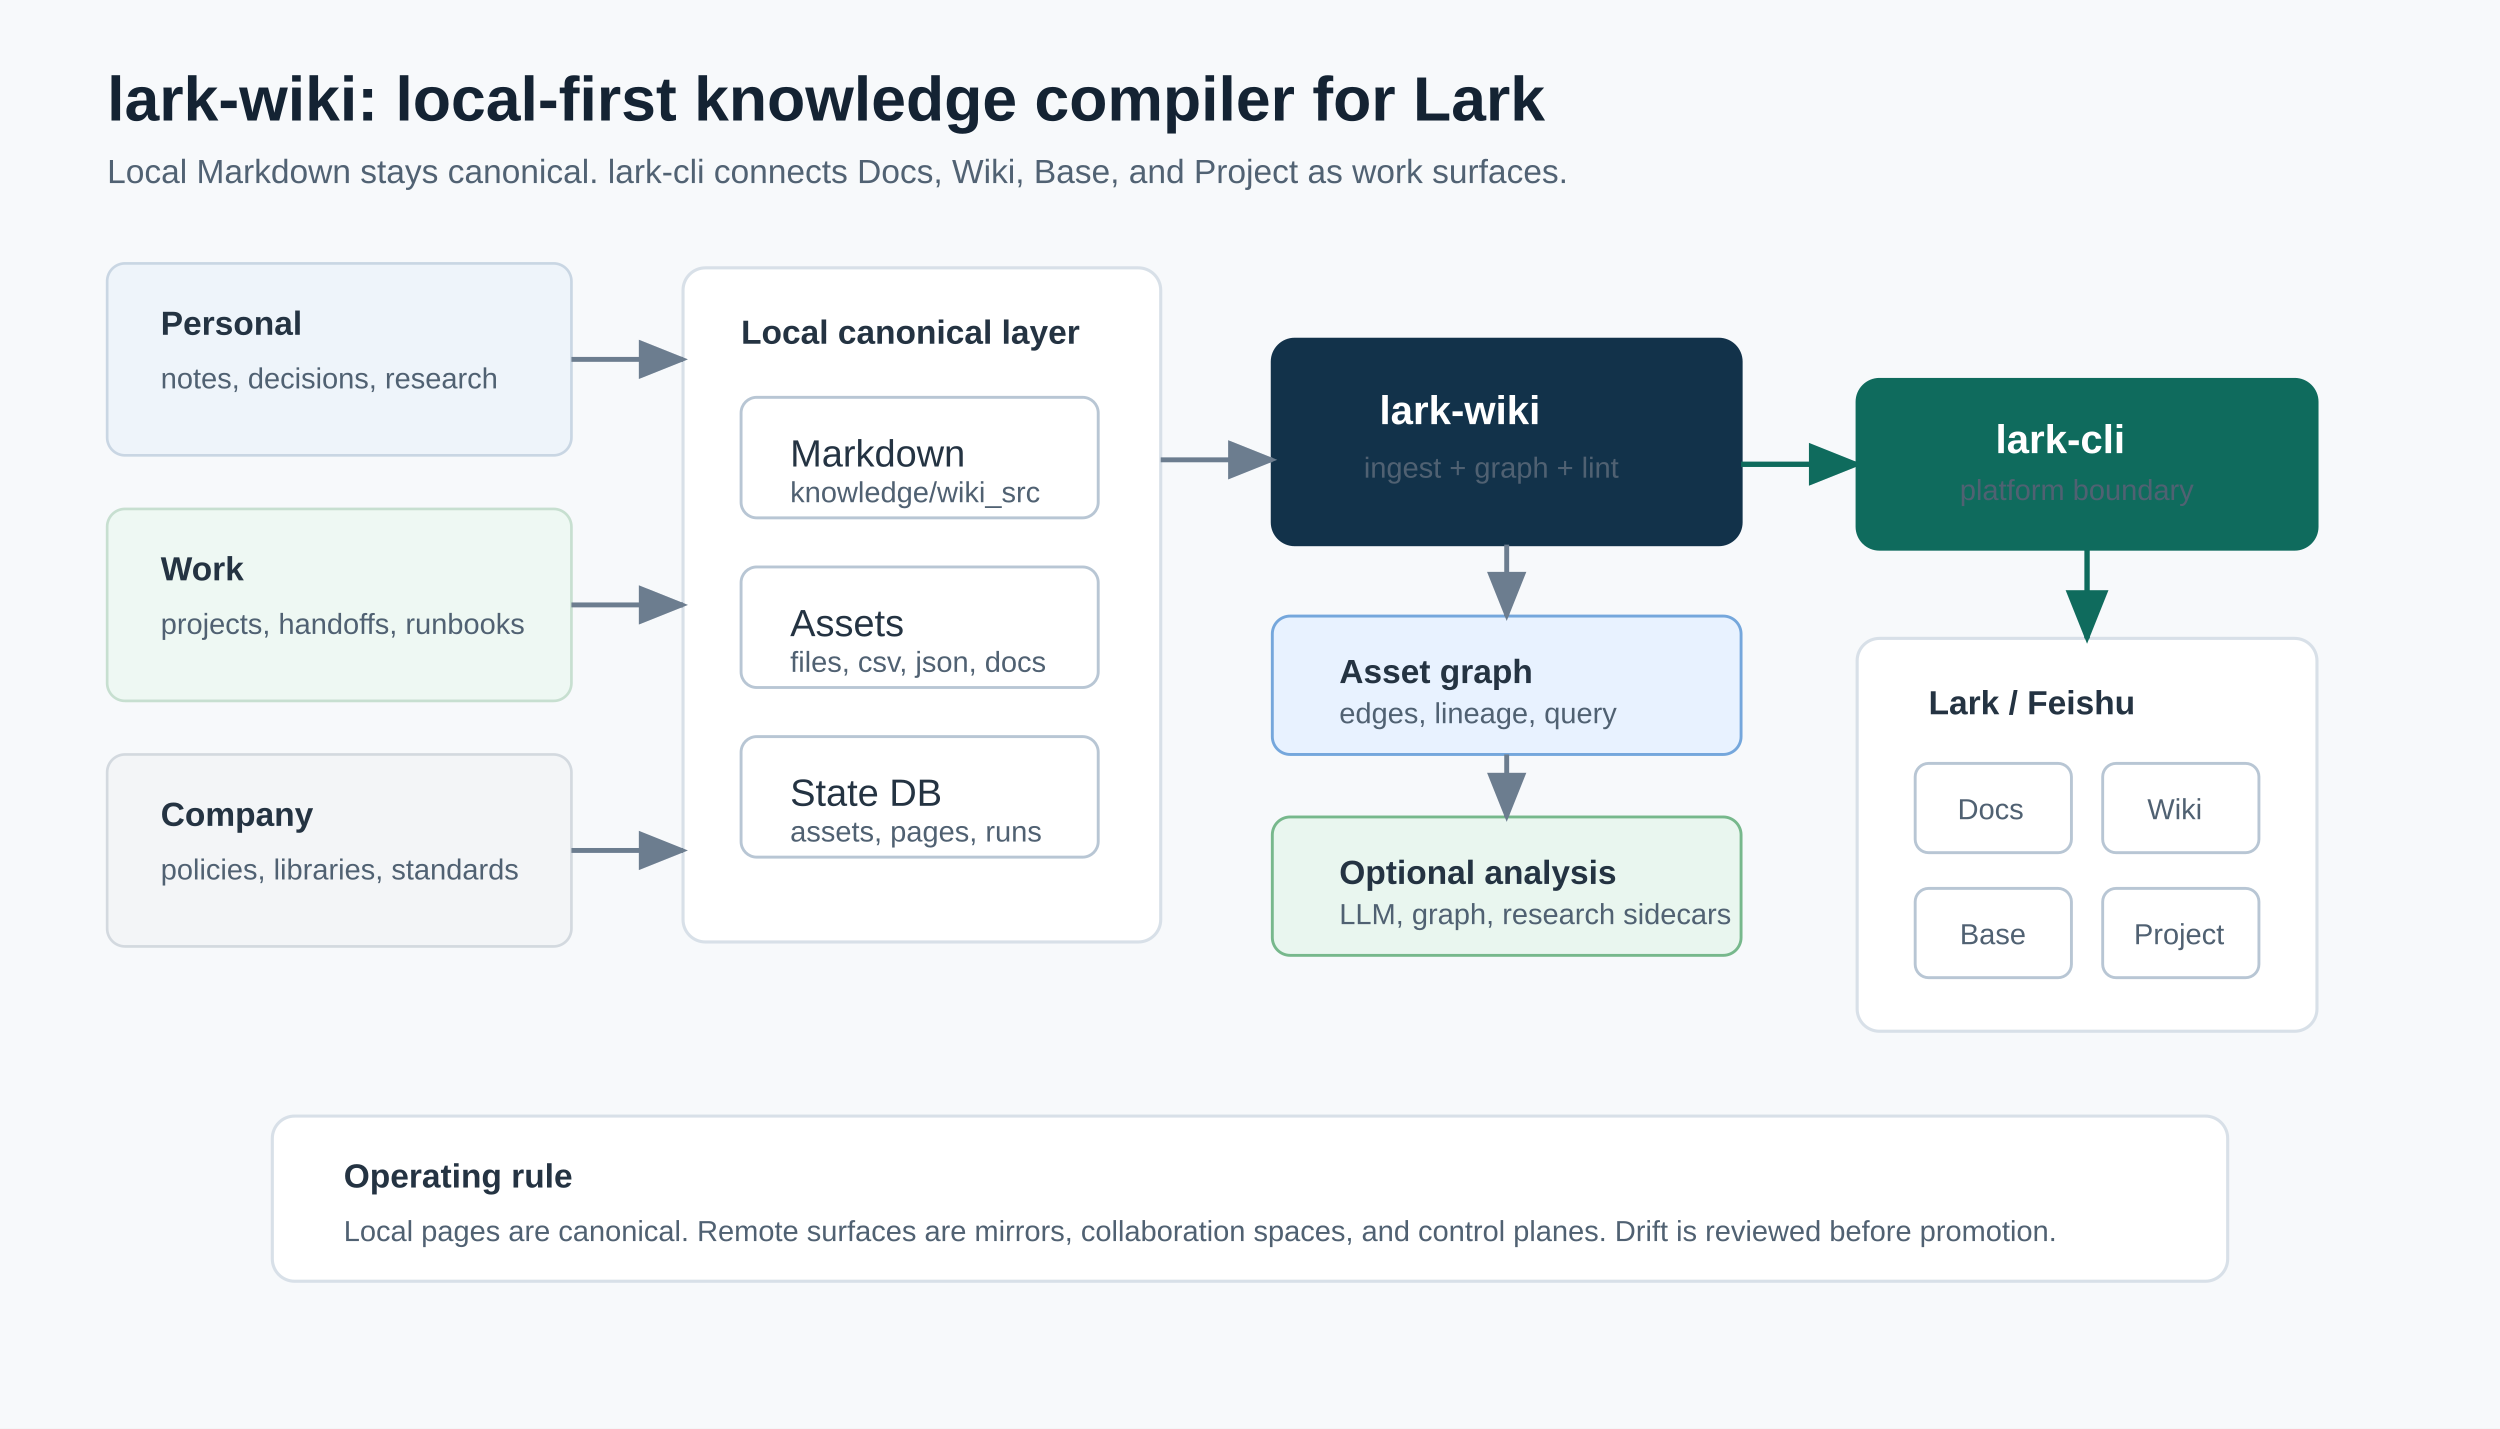
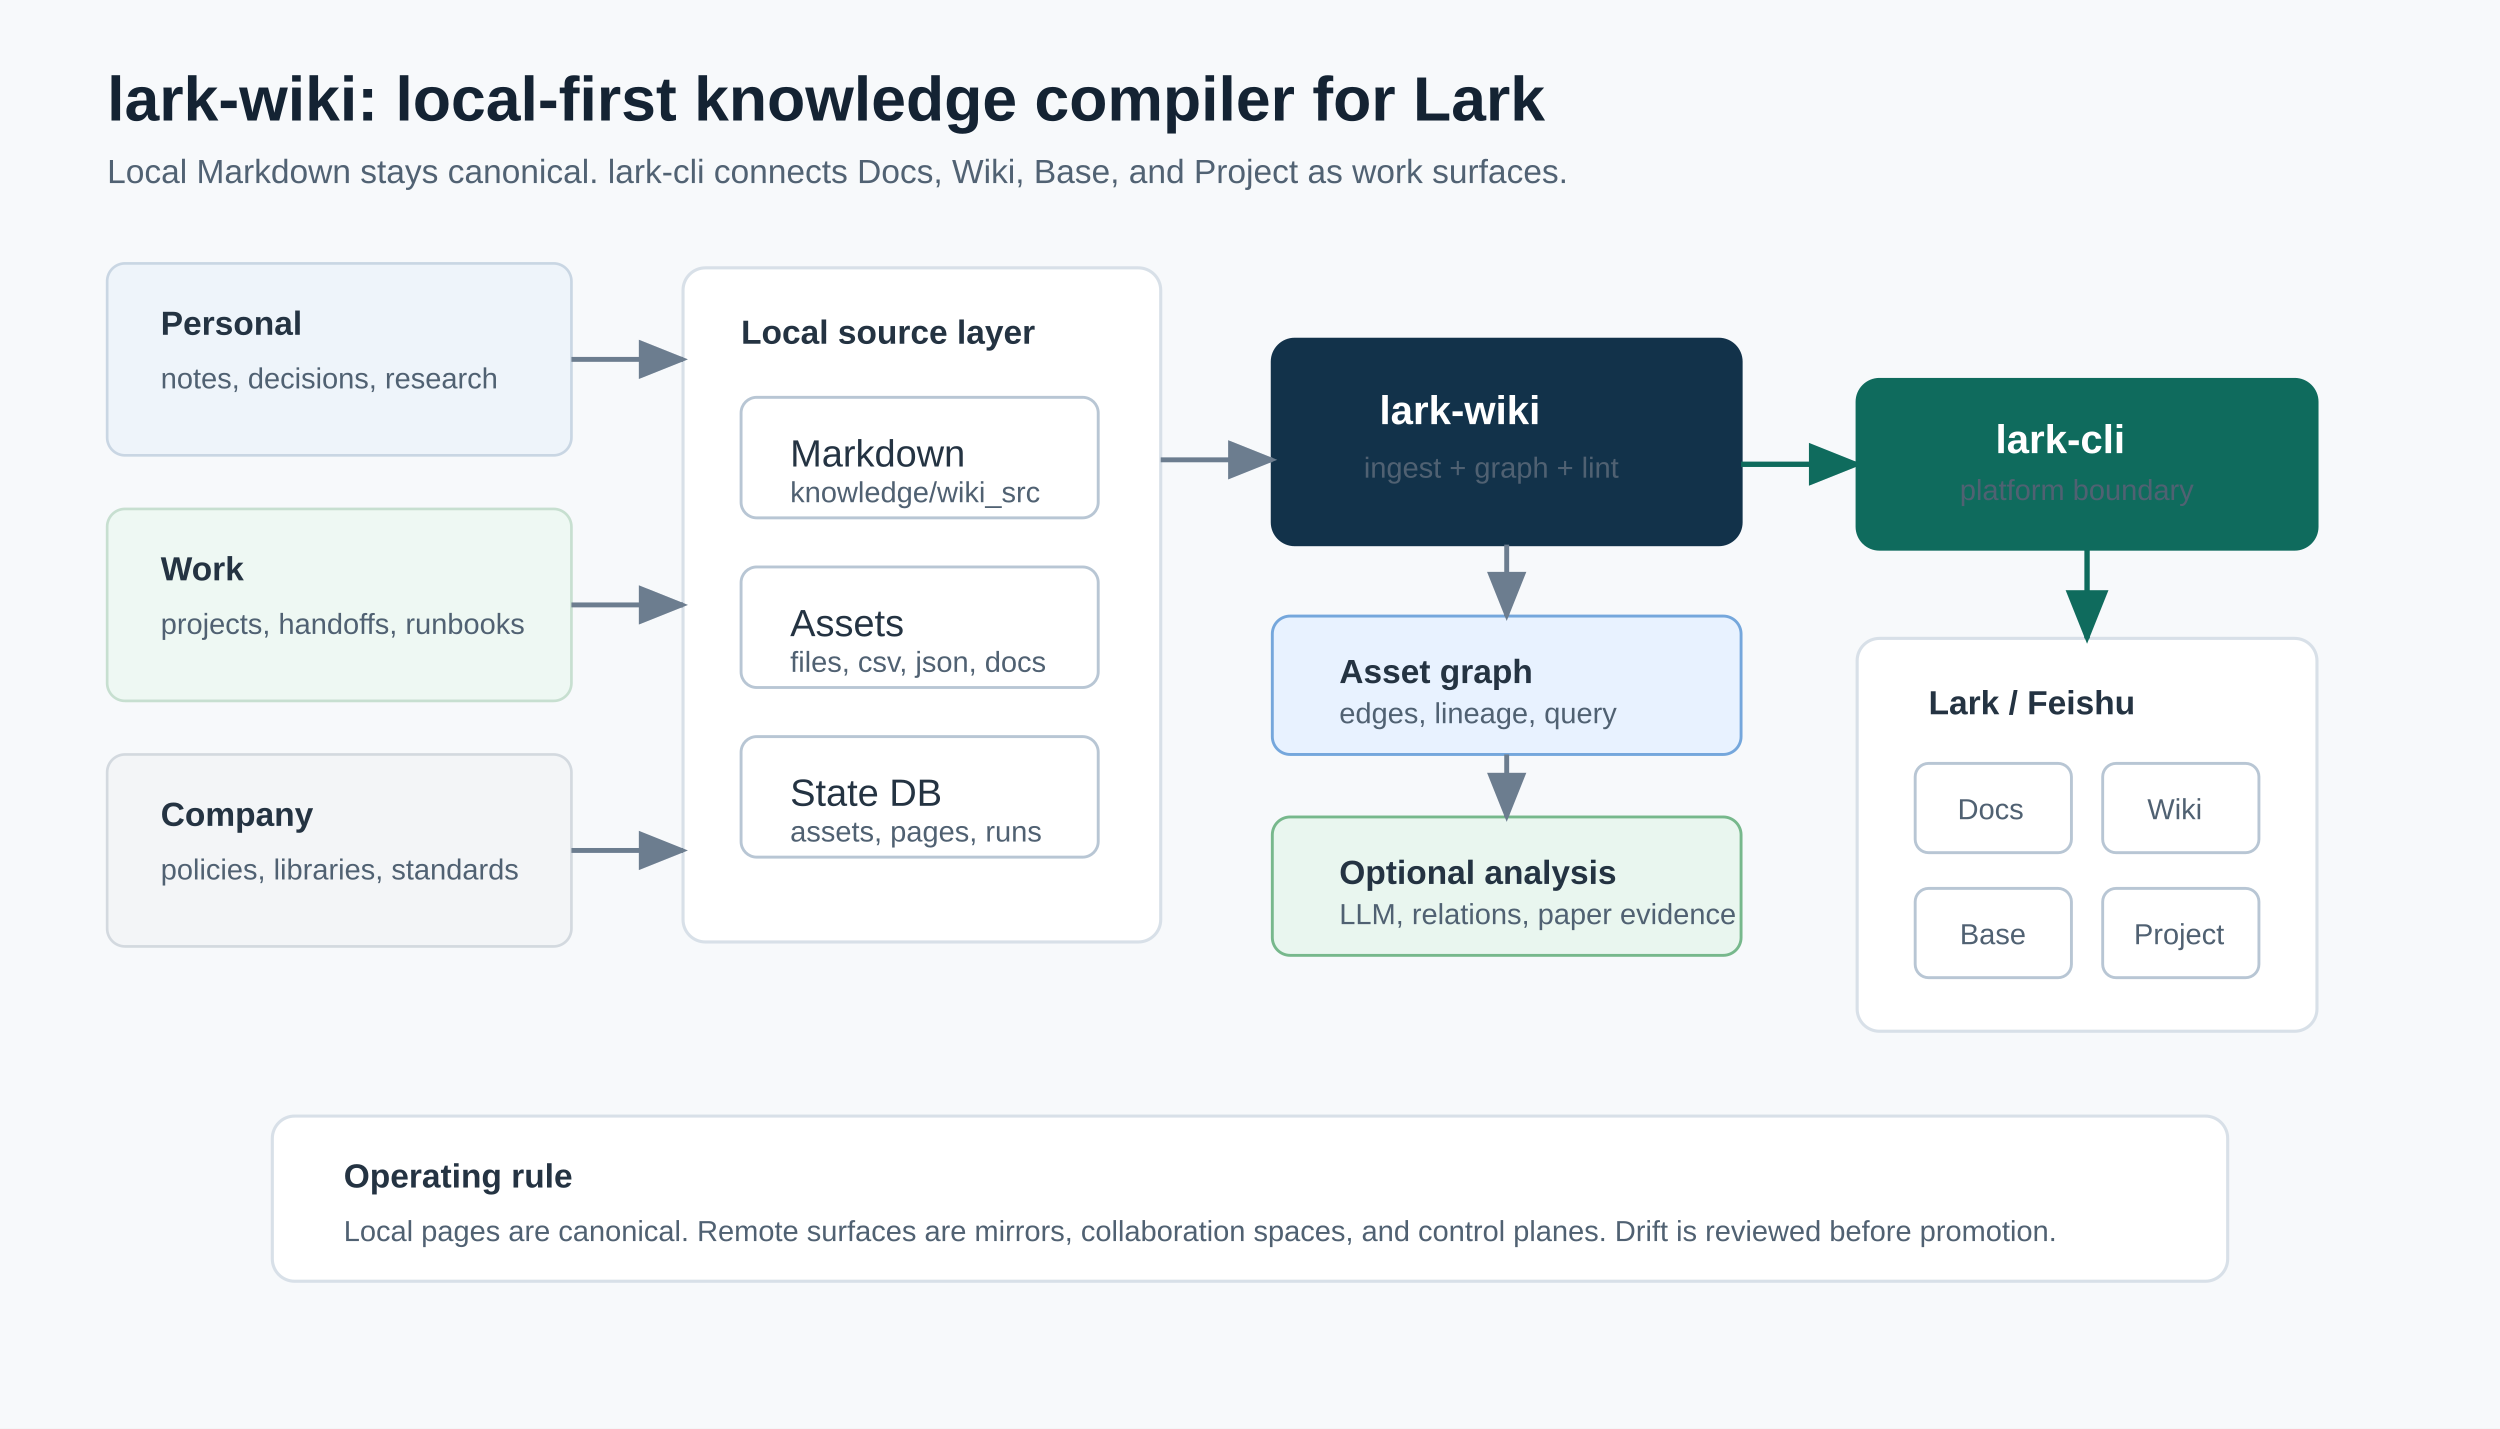
<svg xmlns="http://www.w3.org/2000/svg" width="1120" height="640" viewBox="0 0 1120 640" role="img" aria-labelledby="title desc">
  <defs>
    <style>
      .bg { fill: #f7f9fb; }
      .panel { fill: #ffffff; stroke: #d8e0e8; stroke-width: 1.4; }
      .lane { fill: #eef4fa; stroke: #c9d6e3; stroke-width: 1.2; }
      .lane2 { fill: #eef8f3; stroke: #c7dfd0; stroke-width: 1.2; }
      .lane3 { fill: #f3f5f7; stroke: #d3d9df; stroke-width: 1.2; }
      .core { fill: #12324a; stroke: #12324a; stroke-width: 1.4; }
      .core2 { fill: #0f6b5d; stroke: #0f6b5d; stroke-width: 1.4; }
      .node { fill: #ffffff; stroke: #b8c6d4; stroke-width: 1.3; }
      .accent { fill: #e8f2ff; stroke: #75a7dc; stroke-width: 1.3; }
      .green { fill: #e9f6ef; stroke: #77b88c; stroke-width: 1.3; }
      .text { fill: #243342; font-family: Arial, Helvetica, sans-serif; font-size: 17px; }
      .small { fill: #506172; font-family: Arial, Helvetica, sans-serif; font-size: 13px; }
      .white { fill: #ffffff; font-family: Arial, Helvetica, sans-serif; font-size: 18px; font-weight: 700; }
      .label { fill: #243342; font-family: Arial, Helvetica, sans-serif; font-size: 15px; font-weight: 700; }
      .title { fill: #142333; font-family: Arial, Helvetica, sans-serif; font-size: 28px; font-weight: 700; }
      .subtitle { fill: #516273; font-family: Arial, Helvetica, sans-serif; font-size: 15px; }
      .arrow { fill: none; stroke: #6c7d8f; stroke-width: 2.2; marker-end: url(#arrowhead); }
      .arrow2 { fill: none; stroke: #0f6b5d; stroke-width: 2.4; marker-end: url(#arrowhead-green); }
    </style>
    <marker id="arrowhead" markerWidth="10" markerHeight="8" refX="9" refY="4" orient="auto">
      <path d="M0,0 L10,4 L0,8 Z" fill="#6c7d8f" />
    </marker>
    <marker id="arrowhead-green" markerWidth="10" markerHeight="8" refX="9" refY="4" orient="auto">
      <path d="M0,0 L10,4 L0,8 Z" fill="#0f6b5d" />
    </marker>
  </defs>
  <rect class="bg" x="0" y="0" width="1120" height="640" />
  <text class="title" x="48" y="54">lark-wiki: local-first knowledge compiler for Lark</text>
  <text class="subtitle" x="48" y="82">Local Markdown stays canonical. lark-cli connects Docs, Wiki, Base, and Project as work surfaces.</text>
  <rect class="lane" x="48" y="118" width="208" height="86" rx="8" />
  <text class="label" x="72" y="150">Personal</text>
  <text class="small" x="72" y="174">notes, decisions, research</text>
  <rect class="lane2" x="48" y="228" width="208" height="86" rx="8" />
  <text class="label" x="72" y="260">Work</text>
  <text class="small" x="72" y="284">projects, handoffs, runbooks</text>
  <rect class="lane3" x="48" y="338" width="208" height="86" rx="8" />
  <text class="label" x="72" y="370">Company</text>
  <text class="small" x="72" y="394">policies, libraries, standards</text>
  <rect class="panel" x="306" y="120" width="214" height="302" rx="10" />
-   <text class="label" x="332" y="154">Local canonical layer</text>
+   <text class="label" x="332" y="154">Local source layer</text>
  <rect class="node" x="332" y="178" width="160" height="54" rx="7" />
  <text class="text" x="354" y="209">Markdown</text>
  <text class="small" x="354" y="225">knowledge/wiki_src</text>
  <rect class="node" x="332" y="254" width="160" height="54" rx="7" />
  <text class="text" x="354" y="285">Assets</text>
  <text class="small" x="354" y="301">files, csv, json, docs</text>
  <rect class="node" x="332" y="330" width="160" height="54" rx="7" />
  <text class="text" x="354" y="361">State DB</text>
  <text class="small" x="354" y="377">assets, pages, runs</text>
  <rect class="core" x="570" y="152" width="210" height="92" rx="10" />
  <text class="white" x="618" y="190">lark-wiki</text>
  <text class="small" x="611" y="214" fill="#dce8f2">ingest + graph + lint</text>
  <rect class="accent" x="570" y="276" width="210" height="62" rx="8" />
  <text class="label" x="600" y="306">Asset graph</text>
  <text class="small" x="600" y="324">edges, lineage, query</text>
  <rect class="green" x="570" y="366" width="210" height="62" rx="8" />
  <text class="label" x="600" y="396">Optional analysis</text>
-   <text class="small" x="600" y="414">LLM, graph, research sidecars</text>
+   <text class="small" x="600" y="414">LLM, relations, paper evidence</text>
  <rect class="core2" x="832" y="170" width="206" height="76" rx="10" />
  <text class="white" x="894" y="203">lark-cli</text>
  <text class="small" x="878" y="224" fill="#dff3ed">platform boundary</text>
  <rect class="panel" x="832" y="286" width="206" height="176" rx="10" />
  <text class="label" x="864" y="320">Lark / Feishu</text>
  <rect class="node" x="858" y="342" width="70" height="40" rx="6" />
  <text class="small" x="877" y="367">Docs</text>
  <rect class="node" x="942" y="342" width="70" height="40" rx="6" />
  <text class="small" x="962" y="367">Wiki</text>
  <rect class="node" x="858" y="398" width="70" height="40" rx="6" />
  <text class="small" x="878" y="423">Base</text>
  <rect class="node" x="942" y="398" width="70" height="40" rx="6" />
  <text class="small" x="956" y="423">Project</text>
  <path class="arrow" d="M256 161 H306" />
  <path class="arrow" d="M256 271 H306" />
  <path class="arrow" d="M256 381 H306" />
  <path class="arrow" d="M520 206 H570" />
  <path class="arrow" d="M675 244 V276" />
  <path class="arrow" d="M675 338 V366" />
  <path class="arrow2" d="M780 208 H832" />
  <path class="arrow2" d="M935 246 V286" />
  <rect class="panel" x="122" y="500" width="876" height="74" rx="10" />
  <text class="label" x="154" y="532">Operating rule</text>
  <text class="small" x="154" y="556">Local pages are canonical. Remote surfaces are mirrors, collaboration spaces, and control planes. Drift is reviewed before promotion.</text>
</svg>
